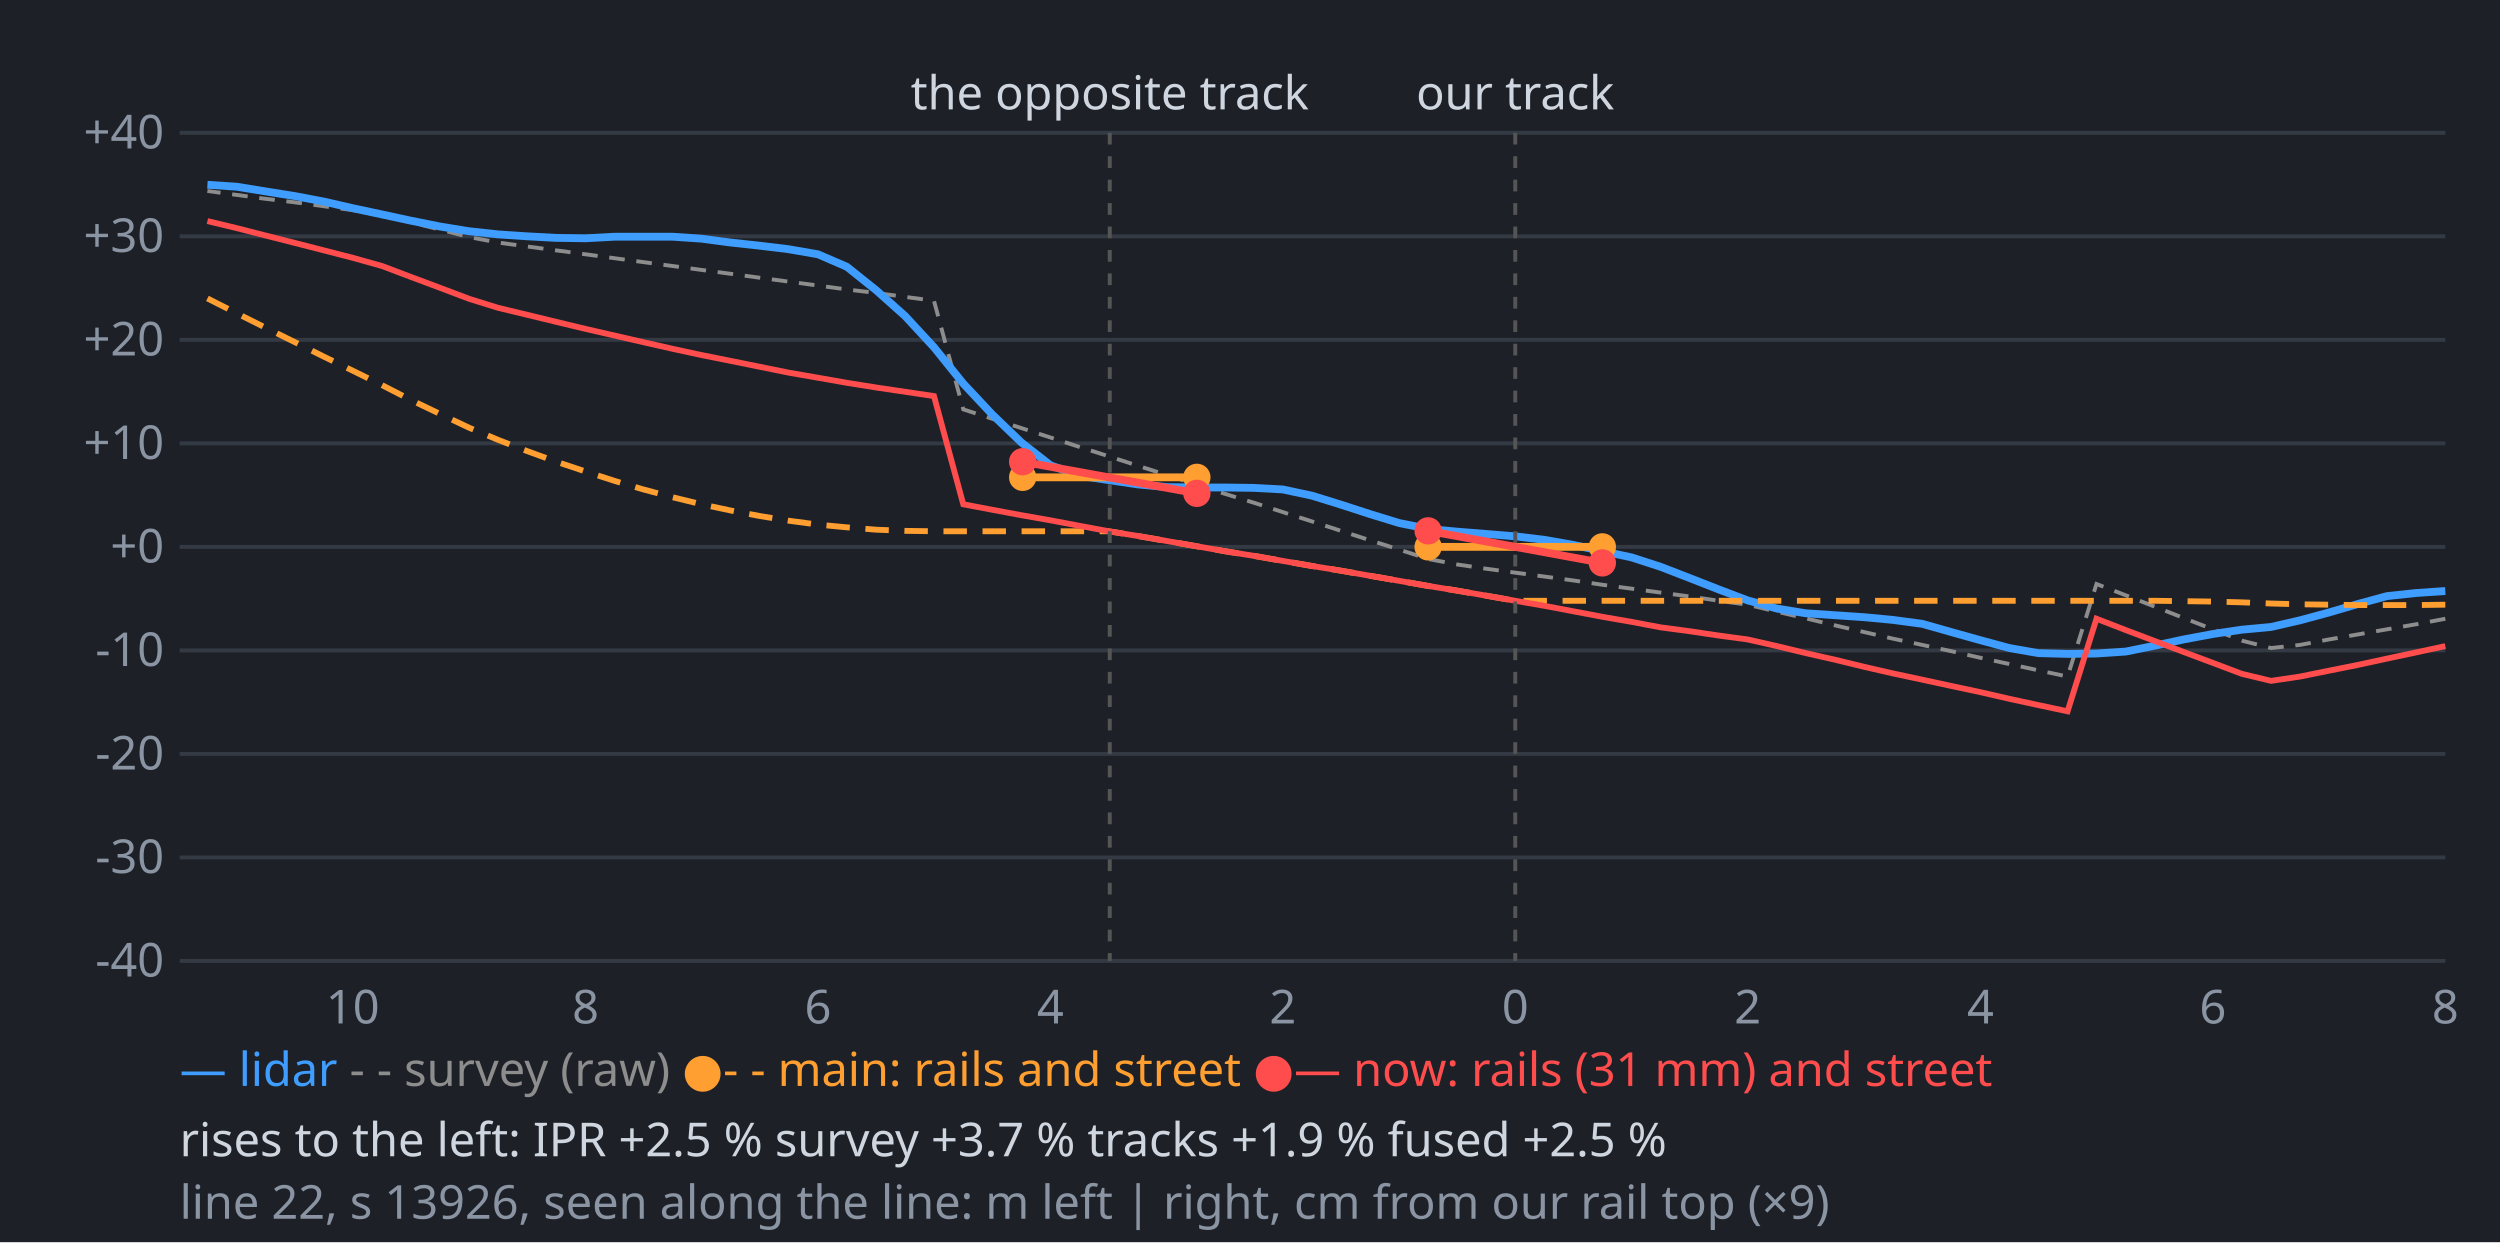
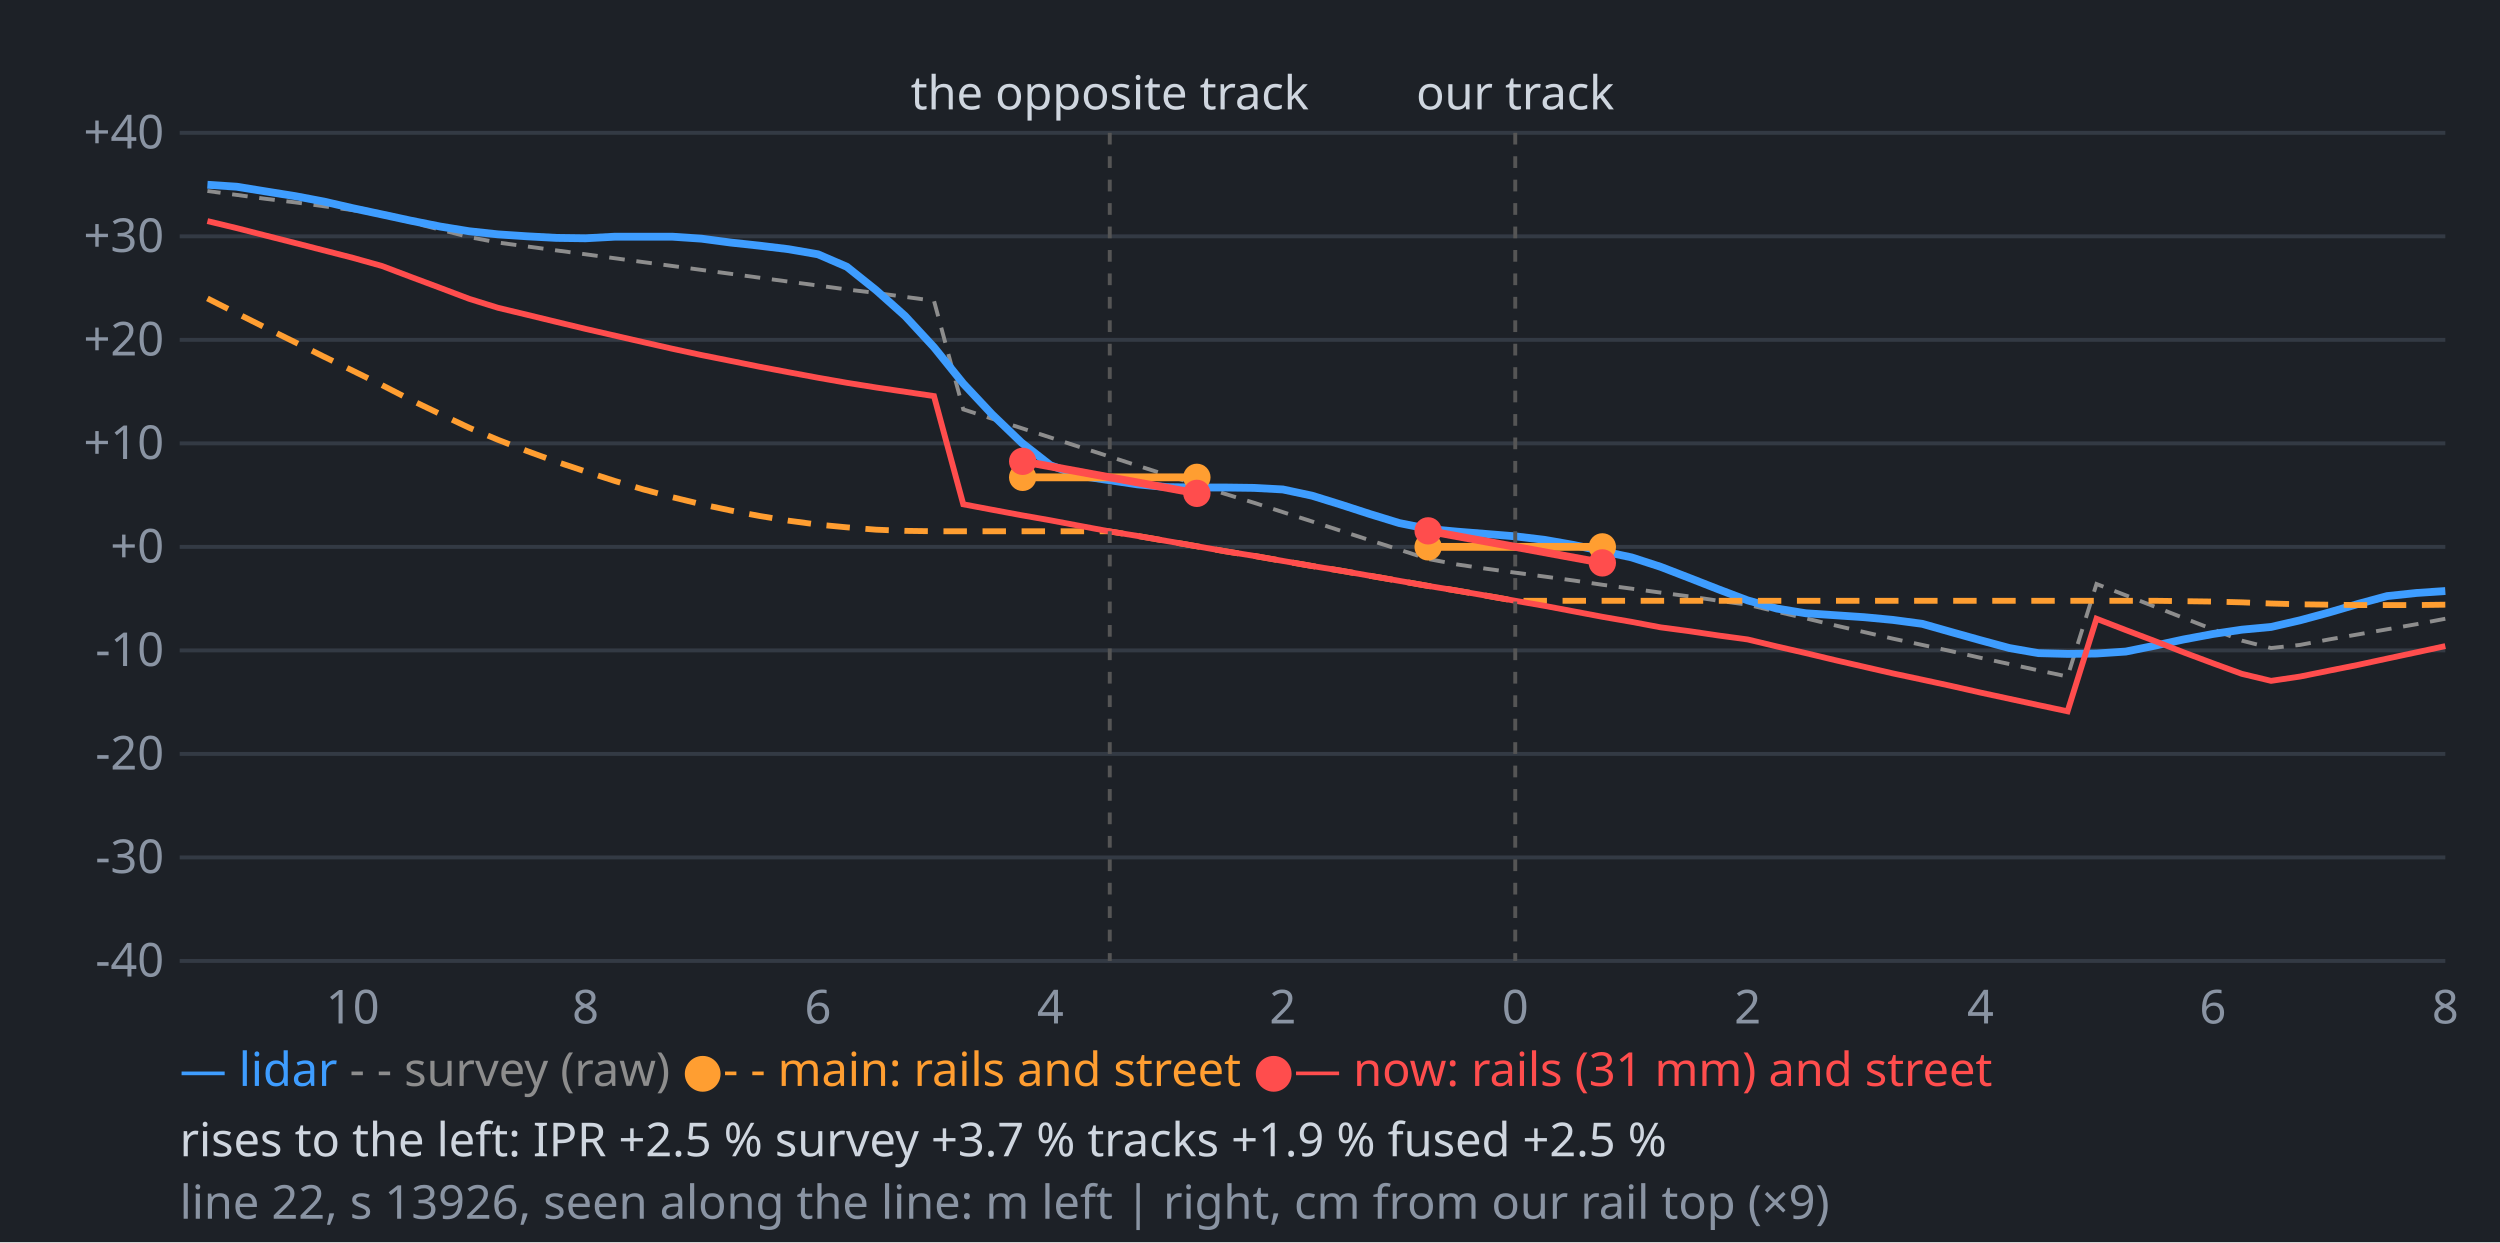
<svg xmlns="http://www.w3.org/2000/svg" viewBox="0 0 640 318" font-family="sans-serif" font-size="12">
  <rect width="640" height="318" fill="#1d2127" />
  <line x1="46" x2="626" y1="246.0" y2="246.0" stroke="#333a44" />
  <text x="42" y="250.0" fill="#8a94a3" text-anchor="end">-40</text>
  <line x1="46" x2="626" y1="219.5" y2="219.5" stroke="#333a44" />
  <text x="42" y="223.5" fill="#8a94a3" text-anchor="end">-30</text>
  <line x1="46" x2="626" y1="193.0" y2="193.0" stroke="#333a44" />
  <text x="42" y="197.0" fill="#8a94a3" text-anchor="end">-20</text>
  <line x1="46" x2="626" y1="166.5" y2="166.5" stroke="#333a44" />
  <text x="42" y="170.5" fill="#8a94a3" text-anchor="end">-10</text>
  <line x1="46" x2="626" y1="140.0" y2="140.0" stroke="#333a44" />
  <text x="42" y="144.0" fill="#8a94a3" text-anchor="end">+0</text>
  <line x1="46" x2="626" y1="113.5" y2="113.5" stroke="#333a44" />
  <text x="42" y="117.5" fill="#8a94a3" text-anchor="end">+10</text>
  <line x1="46" x2="626" y1="87.0" y2="87.0" stroke="#333a44" />
  <text x="42" y="91.0" fill="#8a94a3" text-anchor="end">+20</text>
  <line x1="46" x2="626" y1="60.5" y2="60.5" stroke="#333a44" />
  <text x="42" y="64.5" fill="#8a94a3" text-anchor="end">+30</text>
  <line x1="46" x2="626" y1="34.0" y2="34.0" stroke="#333a44" />
  <text x="42" y="38.0" fill="#8a94a3" text-anchor="end">+40</text>
  <text x="626.0" y="262" fill="#8a94a3" text-anchor="middle">8</text>
  <text x="566.5" y="262" fill="#8a94a3" text-anchor="middle">6</text>
  <text x="507.0" y="262" fill="#8a94a3" text-anchor="middle">4</text>
  <text x="447.4" y="262" fill="#8a94a3" text-anchor="middle">2</text>
  <text x="387.9" y="262" fill="#8a94a3" text-anchor="middle">0</text>
  <text x="328.4" y="262" fill="#8a94a3" text-anchor="middle">2</text>
  <text x="268.9" y="262" fill="#8a94a3" text-anchor="middle">4</text>
  <text x="209.4" y="262" fill="#8a94a3" text-anchor="middle">6</text>
  <text x="149.9" y="262" fill="#8a94a3" text-anchor="middle">8</text>
  <text x="90.3" y="262" fill="#8a94a3" text-anchor="middle">10</text>
  <polyline fill="none" stroke="#8d8d8d" stroke-width="1" stroke-dasharray="4 3" points="626.0,158.4 618.6,159.8 611.1,161.1 603.7,162.4 596.2,163.7 588.8,165.1 581.4,165.9 573.9,164.0 566.5,161.1 559.0,158.2 551.6,155.3 544.2,152.4 536.7,149.5 529.3,173.2 521.8,171.6 514.4,170.0 507.0,168.4 499.5,166.7 492.1,165.1 484.6,163.5 477.2,161.8 469.8,160.1 462.3,158.3 454.9,156.6 447.4,154.8 440.0,153.8 432.6,152.7 425.1,151.7 417.7,150.7 410.2,149.7 402.8,148.6 395.4,147.6 387.9,146.6 380.5,145.6 373.0,144.5 365.6,143.1 358.2,140.7 350.7,138.3 343.3,135.9 335.9,133.5 328.4,131.1 321.0,128.7 313.5,126.4 306.1,124.0 298.7,121.6 291.2,119.2 283.8,116.8 276.3,114.4 268.9,112.0 261.5,109.6 254.0,107.2 246.6,104.8 239.1,77.0 231.7,76.0 224.3,75.0 216.8,74.1 209.4,73.1 201.9,72.1 194.5,71.1 187.1,70.1 179.6,69.1 172.2,68.1 164.7,67.1 157.3,66.1 149.9,65.1 142.4,64.1 135.0,63.1 127.5,62.1 120.1,60.7 112.7,58.8 105.2,56.9 97.8,55.0 90.3,53.8 82.9,52.8 75.5,51.8 68.0,50.9 60.6,49.9 53.1,48.9" />
  <polyline fill="none" stroke="#3e9dff" stroke-width="2" points="626.0,151.3 618.6,151.8 611.1,152.6 603.7,154.6 596.2,156.8 588.8,158.8 581.4,160.5 573.9,161.2 566.5,162.3 559.0,163.7 551.6,165.3 544.2,166.8 536.7,167.3 529.3,167.4 521.8,167.2 514.4,165.9 507.0,163.9 499.5,161.8 492.1,159.7 484.6,158.7 477.2,158.0 469.8,157.5 462.3,157.0 454.9,155.8 447.4,153.7 440.0,150.9 432.6,148.0 425.1,145.1 417.7,142.7 410.2,141.1 402.8,139.5 395.4,138.2 387.9,137.3 380.5,136.7 373.0,136.1 365.6,135.4 358.2,133.9 350.7,131.6 343.3,129.2 335.9,126.9 328.4,125.3 321.0,124.9 313.5,124.8 306.1,124.8 298.7,124.7 291.2,124.0 283.8,122.9 276.3,121.8 268.9,119.1 261.5,113.3 254.0,106.1 246.6,98.2 239.1,88.9 231.7,80.9 224.3,74.3 216.8,68.3 209.4,65.1 201.9,63.8 194.5,62.9 187.1,62.1 179.6,61.1 172.2,60.6 164.7,60.6 157.3,60.6 149.9,61.0 142.4,60.9 135.0,60.5 127.5,60.0 120.1,59.2 112.7,58.0 105.2,56.5 97.8,54.9 90.3,53.3 82.9,51.6 75.5,50.2 68.0,49.0 60.6,47.8 53.1,47.3" />
  <polyline fill="none" stroke="#ff9e31" stroke-width="1.5" stroke-dasharray="6 4" points="626.0,154.8 618.6,154.9 611.1,154.9 603.7,154.9 596.2,154.8 588.8,154.7 581.4,154.5 573.9,154.2 566.5,154.0 559.0,153.9 551.6,153.8 544.2,153.8 536.7,153.8 529.3,153.8 521.8,153.8 514.4,153.8 507.0,153.8 499.5,153.8 492.1,153.8 484.6,153.8 477.2,153.8 469.8,153.8 462.3,153.8 454.9,153.8 447.4,153.8 440.0,153.8 432.6,153.8 425.1,153.8 417.7,153.8 410.2,153.8 402.8,153.8 395.4,153.8 387.9,153.8 380.5,152.5 373.0,151.2 365.6,150.0 358.2,148.7 350.7,147.4 343.3,146.1 335.9,144.9 328.4,143.6 321.0,142.3 313.5,141.1 306.1,139.8 298.7,138.5 291.2,137.2 283.8,136.0 276.3,136.0 268.9,136.0 261.5,136.0 254.0,136.0 246.6,136.0 239.1,136.0 231.7,135.9 224.3,135.6 216.8,135.0 209.4,134.3 201.9,133.3 194.5,132.1 187.1,130.7 179.6,129.1 172.2,127.3 164.7,125.3 157.3,123.1 149.9,120.7 142.4,118.2 135.0,115.5 127.5,112.6 120.1,109.5 112.7,106.0 105.2,102.4 97.8,98.6 90.3,94.9 82.9,91.3 75.5,87.6 68.0,83.9 60.6,80.2 53.1,76.4" />
-   <polyline fill="none" stroke="#ff4d4d" stroke-width="1.5" points="626.0,165.4 618.6,167.0 611.1,168.6 603.7,170.2 596.2,171.7 588.8,173.2 581.4,174.3 573.9,172.5 566.5,169.7 559.0,166.9 551.6,164.1 544.2,161.3 536.7,158.4 529.3,182.1 521.8,180.5 514.4,178.9 507.0,177.2 499.5,175.6 492.1,174.0 484.6,172.4 477.2,170.7 469.8,168.9 462.3,167.2 454.9,165.4 447.4,163.7 440.0,162.7 432.6,161.6 425.1,160.6 417.7,159.2 410.2,157.9 402.8,156.5 395.4,155.1 387.9,153.8 380.5,152.5 373.0,151.2 365.6,150.0 358.2,148.7 350.7,147.4 343.3,146.1 335.9,144.9 328.4,143.6 321.0,142.3 313.5,141.1 306.1,139.8 298.7,138.5 291.2,137.2 283.8,136.0 276.3,134.6 268.9,133.2 261.5,131.9 254.0,130.5 246.6,129.1 239.1,101.4 231.7,100.3 224.3,99.2 216.8,98.0 209.4,96.7 201.9,95.4 194.5,93.9 187.1,92.4 179.6,90.9 172.2,89.3 164.7,87.6 157.3,85.9 149.9,84.2 142.4,82.4 135.0,80.6 127.5,78.8 120.1,76.5 112.7,73.7 105.2,70.9 97.8,68.1 90.3,66.0 82.9,64.1 75.5,62.2 68.0,60.3 60.6,58.4 53.1,56.6" />
+   <polyline fill="none" stroke="#ff4d4d" stroke-width="1.5" points="626.0,165.4 618.6,167.0 611.1,168.6 603.7,170.2 596.2,171.7 588.8,173.2 581.4,174.3 573.9,172.5 566.5,169.8 559.0,167.0 551.6,164.1 544.2,161.3 536.7,158.4 529.3,182.1 521.8,180.5 514.4,178.9 507.0,177.3 499.5,175.6 492.1,174.0 484.6,172.4 477.2,170.7 469.8,169.0 462.3,167.2 454.9,165.5 447.4,163.7 440.0,162.7 432.6,161.6 425.1,160.6 417.7,159.2 410.2,157.9 402.8,156.5 395.4,155.1 387.9,153.8 380.5,152.5 373.0,151.2 365.6,150.0 358.2,148.7 350.7,147.4 343.3,146.1 335.9,144.9 328.4,143.6 321.0,142.3 313.5,141.1 306.1,139.8 298.7,138.5 291.2,137.2 283.8,136.0 276.3,134.6 268.9,133.2 261.5,131.9 254.0,130.5 246.6,129.1 239.1,101.4 231.7,100.3 224.3,99.2 216.8,98.0 209.4,96.7 201.9,95.3 194.5,93.9 187.1,92.4 179.6,90.9 172.2,89.3 164.7,87.6 157.3,85.9 149.9,84.2 142.4,82.4 135.0,80.6 127.5,78.8 120.1,76.5 112.7,73.7 105.2,70.9 97.8,68.1 90.3,66.0 82.9,64.1 75.5,62.2 68.0,60.3 60.6,58.4 53.1,56.6" />
  <line x1="387.9" x2="387.9" y1="34" y2="246" stroke="#555" stroke-dasharray="3 3" />
  <text x="387.9" y="28" fill="#cfd6df" text-anchor="middle">our track</text>
  <line x1="365.6" y1="140.0" x2="410.2" y2="140.0" stroke="#ff9e31" stroke-width="2" />
  <circle cx="365.6" cy="140.0" r="3.5" fill="#ff9e31" />
  <circle cx="410.2" cy="140.0" r="3.5" fill="#ff9e31" />
  <line x1="365.6" y1="135.9" x2="410.2" y2="144.1" stroke="#ff4d4d" stroke-width="2" />
  <circle cx="365.6" cy="135.9" r="3.5" fill="#ff4d4d" />
  <circle cx="410.2" cy="144.1" r="3.5" fill="#ff4d4d" />
  <line x1="284.1" x2="284.1" y1="34" y2="246" stroke="#555" stroke-dasharray="3 3" />
  <text x="284.1" y="28" fill="#cfd6df" text-anchor="middle">the opposite track</text>
  <line x1="261.8" y1="122.2" x2="306.4" y2="122.2" stroke="#ff9e31" stroke-width="2" />
  <circle cx="261.8" cy="122.2" r="3.5" fill="#ff9e31" />
  <circle cx="306.4" cy="122.2" r="3.5" fill="#ff9e31" />
-   <line x1="261.8" y1="118.2" x2="306.4" y2="126.3" stroke="#ff4d4d" stroke-width="2" />
-   <circle cx="261.8" cy="118.2" r="3.5" fill="#ff4d4d" />
+   <line x1="261.8" y1="118.1" x2="306.4" y2="126.3" stroke="#ff4d4d" stroke-width="2" />
+   <circle cx="261.8" cy="118.1" r="3.5" fill="#ff4d4d" />
  <circle cx="306.4" cy="126.3" r="3.5" fill="#ff4d4d" />
  <text x="46" y="278" fill="#cfd6df">
    <tspan fill="#3e9dff">— lidar</tspan>
    <tspan fill="#8d8d8d">- - survey (raw)</tspan>
    <tspan fill="#ff9e31">●- - main: rails and street</tspan>
    <tspan fill="#ff4d4d">●— now: rails (31 mm) and street</tspan>
  </text>
  <text x="46" y="312" fill="#8a94a3">line 22, s 13926, seen along the line: m left | right, cm from our rail top (×9)</text>
  <text x="46" y="296" fill="#cfd6df">rises to the left: IPR +2.5 %  survey +3.7 %  tracks +1.9 %  fused +2.5 %</text>
</svg>
